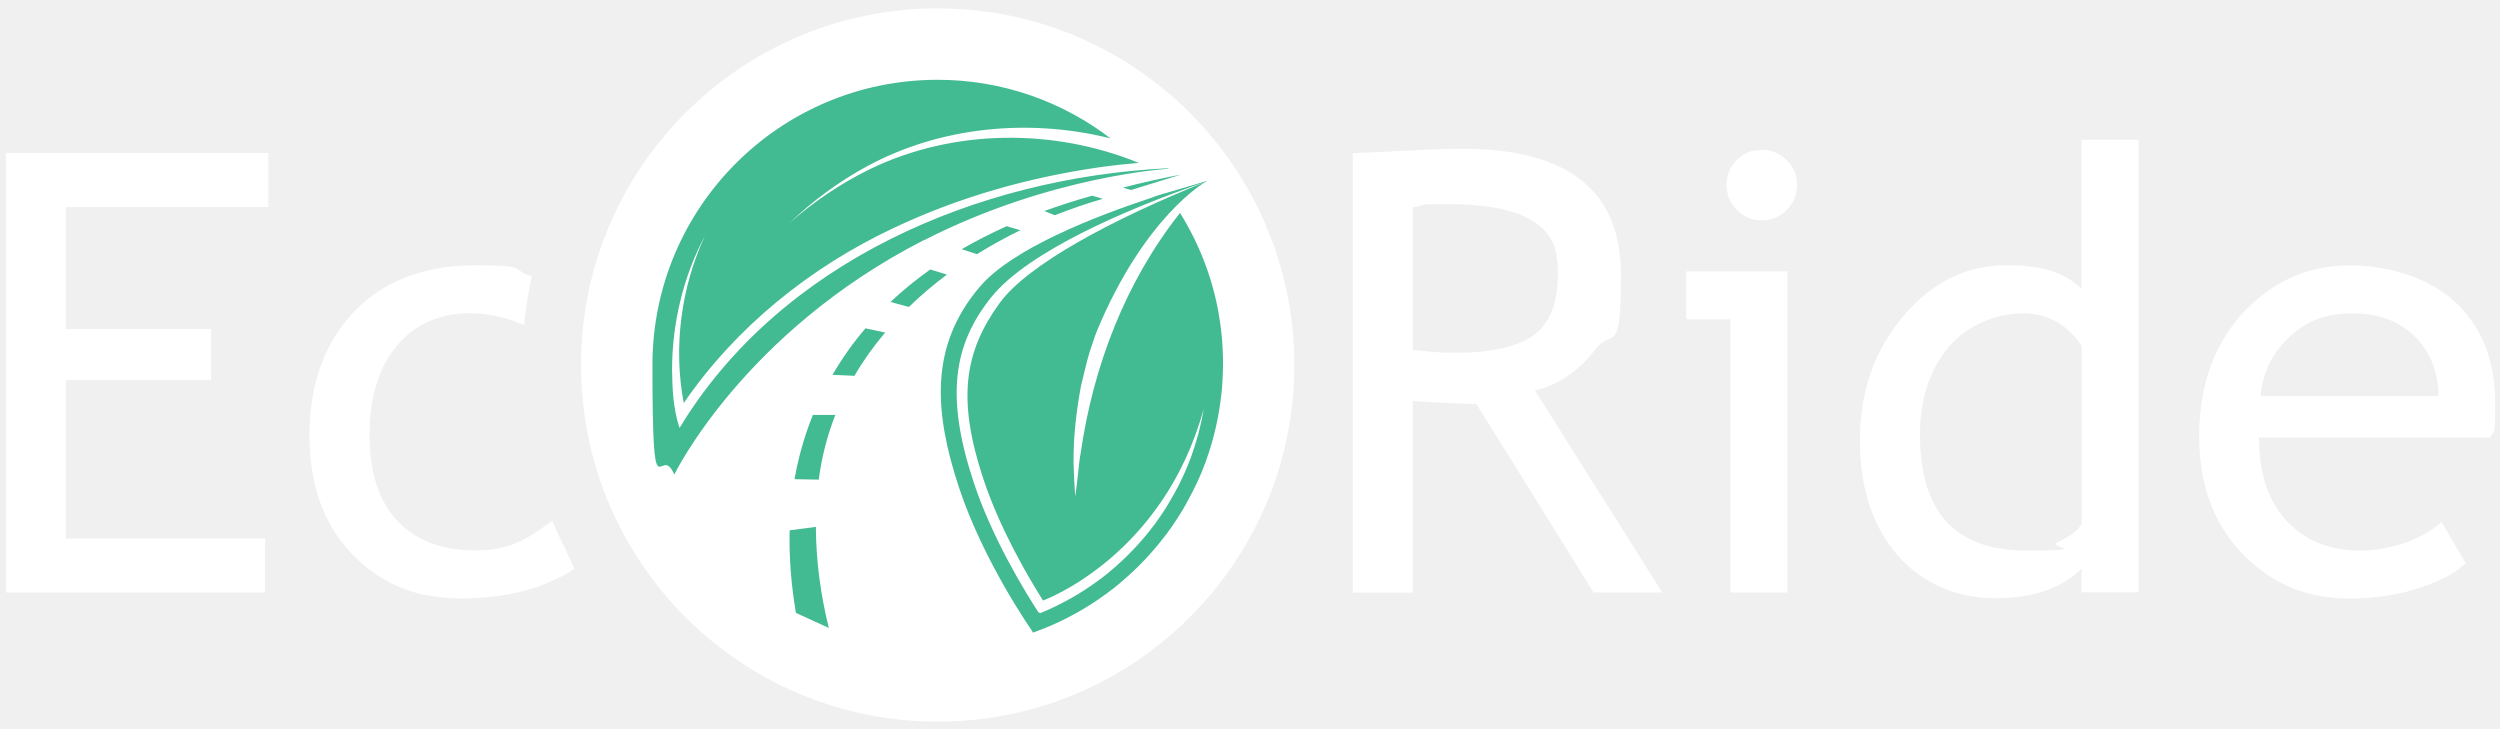
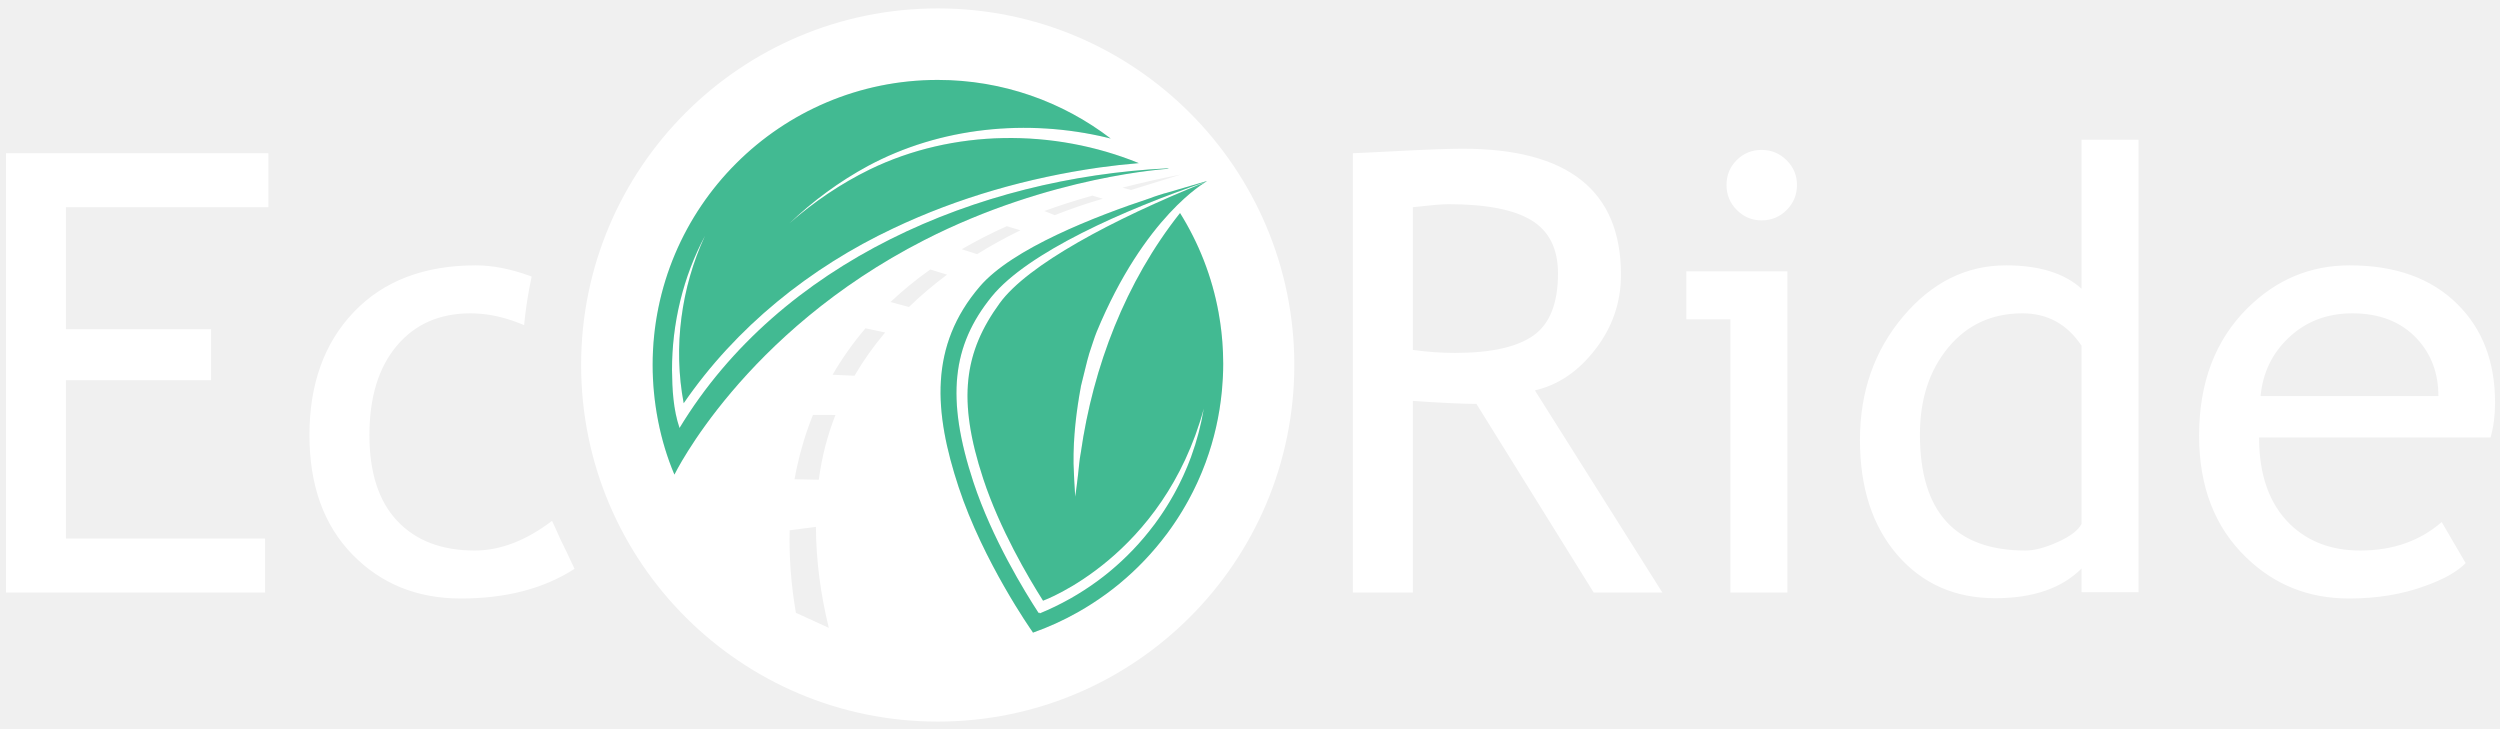
- <svg xmlns="http://www.w3.org/2000/svg" id="svg2" version="1.1" viewBox="0 0 2268.4 661.3">
-   <defs>
-     <style>
-       .cls-1 {
-         clip-path: url(#clippath);
-       }
- 
-       .cls-2 {
-         fill: none;
-       }
- 
-       .cls-2, .cls-3, .cls-4 {
-         stroke-width: 0px;
-       }
- 
-       .cls-3 {
-         fill: #42ba92;
-       }
- 
-       .cls-4 {
-         fill: #fff;
-       }
-     </style>
-     <clipPath id="clippath">
-       <rect class="cls-2" y="0" width="2268.4" height="661.3" />
+ <svg xmlns="http://www.w3.org/2000/svg" viewBox="0 0 2268.4 661.333" height="661.333" width="2268.4" xml:space="preserve" id="svg2" version="1.1">
+   <defs id="defs6">
+     <clipPath id="clipPath18" clipPathUnits="userSpaceOnUse">
+       <path id="path16" d="M 0,0 H 1701.3 V 496 H 0 Z" />
+     </clipPath>
+     <clipPath id="clipPath30" clipPathUnits="userSpaceOnUse">
+       <path id="path28" d="M 0,496 H 1701.3 V 0 H 0 Z" />
    </clipPath>
  </defs>
-   <g id="Calque_2" data-name="Calque 2">
-     <circle class="cls-3" cx="860.4" cy="315.3" r="293.4" />
-   </g>
-   <g id="g10">
+   <g transform="matrix(1.333333,0,0,-1.333333,0,661.3333)" id="g10">
    <g id="g12">
-       <g class="cls-1">
-         <g id="g14">
-           <g id="g20">
-             <path id="path22" class="cls-4" d="M514.3,501.1l7,15c-27.8,18-62.1,26.9-103.1,26.9s-72.6-13.3-98.5-40c-25.9-26.7-38.9-62.8-38.9-108.3s13.5-83.7,40.4-111.8c26.9-28.1,63.8-42.2,110.6-42.2s31.4,3.2,49,9.5c.6.2,1.1.4,1.7.6-3.1,14.4-5.5,29.1-6.9,44.1-2.9-1.2-6-2.4-9.3-3.6-13.3-4.7-26.4-7.1-39.3-7.1-28.1,0-50.4,9.8-66.9,29.5-16.5,19.7-24.8,46.7-24.8,80.9s8.4,60.1,25.3,78c16.9,17.9,40.3,26.8,70.2,26.8s46.6-9,70.2-26.9l2.5,5.3c3.3,7.9,7,15.6,10.9,23.2M1174.4,331.2c0,178.7-144.9,323.6-323.6,323.6s-323.6-144.9-323.6-323.6S672.1,7.6,850.8,7.6s323.6,144.9,323.6,323.6M838.6,217.9c114.8-58.7,222.1-64.8,222.1-64.8l-1.7-.4c-171.5,8.5-350.9,84.5-442.4,235.6-5.7-16.9-6.6-35.1-6.8-52.5,0-42.3,10.1-84.8,29.9-122-21.8,47-28.9,101.2-19.3,151.9,47.4-69,114.7-123.2,190.2-158.7,59-28,122.3-45.9,186.8-55.2,12-1.7,23.9-3,35.9-4-77.4-31.6-168.5-31-244.2,5.8-26.3,12.9-50.8,29.4-72.9,48.9,21.3-20.3,45.2-38,71.2-52,65.8-35.4,144.7-43,217.1-25.7,1.1.3,2.1.5,3.2.8-43.5-33.3-97.9-53.2-157-53.2-142.9,0-258.7,115.8-258.7,258.7s6.7,68.6,19.8,99.5c0,0,62.4-128.8,226.6-212.8M1018.6,170.2l7.7,2.2c12.7-4,27.6-8.6,45.3-14-18.7,3.6-36.8,7.7-53,11.9M991.2,177.5c-15.4,4.3-29.9,9-43.6,14l9.5,3.8c14.4-5.7,29-10.7,43.6-14.9l-9.5-2.8ZM913.5,205.2c-14.7,6.6-28.2,13.6-40.9,20.9l13.9,4.5c12.7-7.9,25.8-15.1,39.3-21.7l-12.4-3.7ZM752,569.7c-7.4-30.1-11.6-60.9-11.7-91.6l-23.8,3.1c-.6,24.1,1.3,49.2,5.7,74.9l29.9,13.7ZM758,376.5h-20.4c-6.5,16-11.2,31.9-14.5,47.1-.8,3.7-1.5,7.4-2.2,11.2l22,.4c2.7-20.7,7.8-40.3,15.1-58.8M803.1,301.7l-17.8-3.8c-11.8,13.8-21.6,27.9-29.9,42.2l19.9.9c8.1-13.9,17.4-26.9,27.8-39.2M859.3,249.2l-15.2-4.7c-13.3,9.5-25.3,19.3-36.1,29.5l16.7,4.5c10.8-10.5,22.4-20.3,34.6-29.4M1092.3,370.7c-2.5,14.9-6.3,29.4-11.4,43.4l-.2.7c-.3.8-2.1,5.3-2.1,5.3-.4,1-.8,2-1.2,3.1-.4,1.1-.9,2.1-1.4,3.2l-.8,1.9c-.5,1.1-1,2.2-1.5,3.3-.6,1.2-1.1,2.4-1.7,3.6l-.5,1.1c-.6,1.2-1.1,2.3-1.7,3.5-.6,1.2-1.2,2.4-1.9,3.6l-.3.5c-.7,1.3-1.4,2.6-2.1,3.9-.7,1.3-1.5,2.7-2.3,4-.7,1.3-1.5,2.6-2.2,3.8-.8,1.3-1.6,2.7-2.4,4-.8,1.2-1.6,2.5-2.3,3.7-.8,1.3-1.7,2.6-2.6,3.9-.8,1.2-1.6,2.4-2.5,3.6-.9,1.3-1.8,2.5-2.7,3.8l-.9,1.3-.5.6c-11.6,15.5-25.1,29.6-39.9,41.9l-.9.8c-3.1,2.6-6.4,5.1-9.9,7.7l-1.7,1.2c-7.3,5.3-14.9,10.2-22.7,14.6l-1.1.6c-8.9,5-18,9.4-27.2,13.1l-.4-.6-.8.2c-12.2-18.7-42.2-67.4-59.1-118.6-25.2-76.5-19.2-124.3,16.6-168.4,32.7-40.2,120.8-79.1,194.5-104.2l.7-.6-36.7,10.8s0,0,0,0c-.2-.2-13.8,4.2-13.6,4.4-50.9,16.8-126.2,46.1-155.6,80.5-46.3,54-41.6,114.1-19.3,182,22.4,67.9,66.3,130.3,66.3,130.3,0,0,0,0,0,0l1,1.8c14-4.9,27.5-11.1,40.3-18.3.4-.2.8-.5,1.2-.7,8.3-4.7,16.3-9.9,24-15.5.6-.4,1.2-.9,1.8-1.3,3.7-2.7,7.3-5.5,10.8-8.4.2-.1.3-.2.5-.4,0,0,0-.1.1-.2,15.8-13.1,29.9-28,42.2-44.4.1-.1.2-.2.3-.3.4-.6.8-1.1,1.2-1.7,1-1.3,1.9-2.7,2.9-4,.9-1.2,1.7-2.5,2.6-3.8.9-1.4,1.8-2.7,2.7-4.1.8-1.3,1.7-2.6,2.5-3.9.9-1.4,1.7-2.8,2.6-4.2.8-1.3,1.6-2.7,2.3-4,.8-1.4,1.6-2.8,2.4-4.3.8-1.4,1.5-2.8,2.2-4.2.8-1.4,1.5-2.9,2.3-4.3.7-1.4,1.4-2.9,2.1-4.3.7-1.5,1.4-2.9,2.1-4.4.7-1.5,1.3-3,2-4.4.6-1.5,1.3-2.9,1.9-4.4.6-1.5,1.2-3.1,1.8-4.6.6-1.5,1.2-2.9,1.7-4.4,0-.1.1-.3.2-.4,0,0,0-.1,0-.2,7.4-20.2,12.3-41.7,14.5-63.9,0-.3,0-.7.1-1,.3-3.4.6-6.8.7-10.2,0-.7,0-1.4.1-2.1.2-3.9.3-7.8.3-11.8s0-6.8-.2-10.1c0-1.4-.2-2.8-.2-4.2-.1-1.9-.2-3.8-.3-5.6-.1-1.9-.3-3.7-.5-5.6-.1-1.3-.3-2.6-.4-3.9-.3-2.2-.5-4.5-.9-6.7-.1-.8-.2-1.5-.3-2.3-.4-2.6-.8-5.3-1.3-7.9,0,0,0-.2,0-.2-5.9-32.6-18-63.1-34.9-90.2-49.4,62.4-78.8,139.2-90.1,217.7-1.2,5.6-1.8,14.1-2.5,19.8-.7,6.6-1.6,13.3-2.5,19.9-.7-9.6-1.2-20.5-1.5-30.2-.3-23.6,2.5-47.2,6.8-70.5,1.8-6.9,5.4-23,7.5-29.6,1.7-4.8,4.7-14.6,6.6-19.3,43.6-105.2,99.1-136.1,99.1-136.1-85,34.1-161.8,75.3-187,110-32.2,44.3-38.8,87.3-14.9,159.5,15,45.4,40.7,89.1,54.2,110.5,0,0,109-39.3,145.9-174.3M5.4,537.6h235.1v-49H59.8v-143.7h131.7v-46.3H59.8v-110.7h183.7v-49H5.4v398.6ZM1392.7,354.2l115.6,183.4h-62.3l-106.4-171.1c-12.2,0-31.4-.9-57.7-2.7v173.9h-54.4V139c2,0,16.1-.7,42.3-2,26.2-1.4,45.3-2,57.3-2,95.8,0,143.7,38.1,143.7,114.3s-7.7,47.6-23.1,67.6c-15.4,20-33.7,32.5-55,37.4M1391.3,304.4c14.9-10.5,22.3-29.3,22.3-56.3s-8-38.4-23.9-48.2c-16-9.8-41.2-14.7-75.6-14.7s-16.1.9-32.1,2.7v129.5c13.1,1.8,25.8,2.7,38.1,2.7,32.7,0,56.4-5.3,71.3-15.8M1530.1,289.7h40v247.9h51.7V246.2h-91.7v43.5ZM1598.4,136c-8.9,0-16.4,3.1-22.6,9.2-6.2,6.2-9.2,13.7-9.2,22.6s3.1,16.5,9.4,22.7c6.3,6.3,13.7,9.4,22.5,9.4s16.5-3.1,22.7-9.4c6.3-6.3,9.4-13.8,9.4-22.7s-3.1-16.2-9.4-22.4c-6.3-6.3-13.8-9.4-22.7-9.4M1888.7,126.8h51.7v410.6h-51.7v-21.5c-18,18-44.1,26.9-78.4,26.9s-66-13.1-88.7-39.2c-22.7-26.1-34-60.9-34-104.5s13.1-81,39.2-112,57.2-46.4,93.3-46.4,53,7.1,68.6,21.2V126.8ZM1888.7,313.7c-13.1-19.6-30.9-29.4-53.6-29.4s-50.2,10.3-67.3,31c-17.1,20.7-25.7,47-25.7,78.9,0,70.2,31.9,105.3,95.8,105.3s18-2.6,29.4-7.8c11.4-5.2,18.6-10.7,21.5-16.5v-161.6ZM2259.8,397h-210.1c0,34.1,9.3,60.3,28,78.6,16.5,16,37.7,23.9,63.7,23.9s54.2-8.6,74-25.8l21.8,37.3c-8,8-20.2,14.9-36.7,20.7-20.7,7.6-43.7,11.4-69.1,11.4-36.6,0-67.7-12.4-93.3-37.3-28.5-27.4-42.7-64.2-42.7-110.5s14.6-86.6,43.8-115.6c26.1-25.9,57-38.9,92.8-38.9s74.1,11.7,97.7,35.1c22.9,22.5,34.3,52.3,34.3,89.5s-1.4,21.9-4.1,31.6M2212.5,359.4c0-20.9-6.5-38.3-19.6-52.2-14.3-15.2-33.8-22.9-58.5-22.9s-42.4,7.4-58,22.3c-14.9,14.1-23.3,31.7-25.3,52.8h161.4Z" />
-           </g>
+       <g clip-path="url(#clipPath18)" id="g14">
+         <g transform="translate(385.6913,120.1832)" id="g20">
+           <path id="path22" style="fill:#ffffff;fill-opacity:1;fill-rule:nonzero;stroke:none" d="m 0,0 5.285,-11.276 c -20.814,-13.468 -46.593,-20.201 -77.341,-20.201 -29.788,0 -54.415,9.996 -73.865,29.996 -19.458,19.997 -29.187,47.066 -29.187,81.216 0,34.825 10.103,62.781 30.308,83.869 20.199,21.087 47.853,31.632 82.949,31.632 11.291,0 23.535,-2.383 36.732,-7.144 0.443,-0.16 0.807,-0.324 1.244,-0.484 -2.344,-10.805 -4.089,-21.828 -5.157,-33.055 -2.143,0.922 -4.473,1.831 -7.004,2.727 -10,3.535 -19.831,5.305 -29.488,5.305 -21.085,0 -37.823,-7.382 -50.199,-22.141 -12.382,-14.761 -18.57,-34.997 -18.57,-60.709 0,-25.579 6.326,-45.067 18.98,-58.463 12.648,-13.401 30.2,-20.101 52.649,-20.101 17.412,0 34.957,6.733 52.648,20.201 L -8.14,17.368 C -5.641,11.46 -2.88,5.695 0,0 M 495.108,127.427 C 495.108,-6.595 386.463,-115.24 252.441,-115.24 118.42,-115.24 9.775,-6.595 9.775,127.427 c 0,134.021 108.645,242.666 242.666,242.666 134.022,0 242.667,-108.645 242.667,-242.666 m -251.87,84.972 c 86.101,44.036 166.575,48.584 166.575,48.584 l -1.24,0.266 C 279.952,254.893 145.416,197.841 76.74,84.556 c -4.287,12.664 -4.975,26.36 -5.117,39.34 -0.07,31.699 7.542,63.611 22.459,91.464 -16.313,-35.256 -21.711,-75.871 -14.505,-113.955 35.531,51.78 86.029,92.384 142.661,119.03 44.224,20.985 91.744,34.438 140.11,41.376 8.963,1.25 17.939,2.248 26.955,2.994 -58.032,23.664 -126.406,23.248 -183.123,-4.32 -19.696,-9.642 -38.069,-22.084 -54.644,-36.642 15.971,15.213 33.904,28.468 53.433,39.028 49.332,26.53 108.519,32.281 162.812,19.261 0.808,-0.192 1.602,-0.409 2.406,-0.608 -32.655,24.999 -73.444,39.9 -117.746,39.9 -107.142,0 -193.998,-86.855 -193.998,-193.997 0,-25.148 4.989,-51.456 14.821,-74.591 0,0 46.801,96.567 169.975,159.563 m 134.986,35.734 5.796,-1.614 c 9.507,2.98 20.725,6.464 33.963,10.536 -14.056,-2.664 -27.58,-5.796 -39.759,-8.922 m -20.515,-5.44 c -11.533,-3.216 -22.405,-6.729 -32.711,-10.485 l 7.101,-2.816 c 10.776,4.283 21.719,8.016 32.702,11.191 z m -58.266,-20.796 c -10.992,-4.93 -21.182,-10.178 -30.642,-15.688 l 10.459,-3.352 c 9.507,5.916 19.367,11.331 29.468,16.238 z M 178.322,-51.457 c -5.514,22.562 -8.676,45.674 -8.758,68.72 L 151.69,14.951 c -0.466,-18.107 0.941,-36.868 4.24,-56.168 z m 4.518,144.873 -15.295,0.048 c -4.856,-12.063 -8.377,-23.96 -10.888,-35.404 -0.579,-2.781 -1.16,-5.561 -1.637,-8.383 l 16.505,-0.333 c 2.016,15.531 5.88,30.227 11.315,44.072 m 33.813,56.14 -13.357,2.853 c -8.82,-10.35 -16.222,-20.957 -22.406,-31.625 l 14.919,-0.664 c 6.072,10.393 13.071,20.208 20.844,29.436 m 42.135,39.353 -11.395,3.522 c -9.999,-7.094 -18.991,-14.502 -27.077,-22.136 l 12.526,-3.408 c 8.106,7.856 16.795,15.2 25.946,22.022 M 433.523,97.772 c -1.862,-11.152 -4.697,-22.039 -8.54,-32.531 l -0.185,-0.533 c -0.228,-0.613 -1.551,-3.984 -1.551,-3.984 -0.296,-0.765 -0.593,-1.531 -0.908,-2.288 -0.328,-0.796 -0.672,-1.584 -1.017,-2.375 l -0.608,-1.394 c -0.363,-0.839 -0.726,-1.676 -1.104,-2.508 -0.415,-0.91 -0.843,-1.794 -1.267,-2.676 l -0.408,-0.844 c -0.417,-0.878 -0.839,-1.754 -1.273,-2.62 -0.463,-0.919 -0.932,-1.808 -1.402,-2.698 l -0.2,-0.384 c -0.525,-0.992 -1.042,-1.977 -1.577,-2.954 -0.556,-1.008 -1.136,-2.014 -1.716,-3.016 -0.556,-0.972 -1.108,-1.92 -1.671,-2.859 -0.604,-1.009 -1.218,-2 -1.836,-2.988 -0.58,-0.932 -1.164,-1.848 -1.754,-2.756 -0.635,-0.973 -1.287,-1.949 -1.947,-2.921 -0.613,-0.902 -1.228,-1.792 -1.853,-2.679 -0.674,-0.955 -1.36,-1.912 -2.058,-2.86 l -0.7,-0.979 -0.373,-0.458 C 390.852,6.827 380.776,-3.756 369.628,-12.989 l -0.694,-0.582 c -2.334,-1.914 -4.833,-3.856 -7.435,-5.774 l -1.284,-0.93 c -5.475,-3.969 -11.212,-7.661 -17.059,-10.985 l -0.836,-0.468 c -6.644,-3.725 -13.468,-7.025 -20.385,-9.861 l -0.27,0.468 -0.604,-0.152 c -9.14,14 -31.669,50.566 -44.328,88.969 -18.894,57.339 -14.429,93.207 12.44,126.28 24.49,30.144 90.618,59.3 145.879,78.148 l 0.5,0.472 -27.496,-8.063 c -10e-4,0 -0.004,0 -0.005,-10e-4 -0.119,0.159 -10.319,-3.139 -10.199,-3.291 C 359.675,228.637 303.205,206.64 281.123,180.876 246.42,140.389 249.889,95.275 266.663,44.377 c 16.773,-50.898 49.741,-97.748 49.741,-97.748 0,0 0.04,0.01 0.067,0.018 l 0.782,-1.362 c 10.526,3.711 20.616,8.334 30.222,13.722 0.305,0.17 0.612,0.341 0.916,0.514 6.235,3.542 12.252,7.419 18.031,11.607 0.458,0.331 0.918,0.659 1.374,0.993 2.764,2.04 5.476,4.144 8.126,6.324 0.117,0.098 0.241,0.183 0.358,0.28 0.036,0.04 0.073,0.079 0.111,0.118 11.823,9.793 22.453,20.966 31.668,33.265 0.077,0.088 0.157,0.173 0.233,0.261 0.309,0.414 0.599,0.842 0.904,1.258 0.736,1.001 1.46,2.01 2.177,3.026 0.659,0.936 1.31,1.878 1.954,2.826 0.696,1.026 1.385,2.058 2.062,3.098 0.63,0.966 1.247,1.939 1.859,2.916 0.656,1.048 1.307,2.099 1.944,3.16 0.599,0.998 1.18,2.004 1.76,3.012 0.615,1.067 1.227,2.134 1.821,3.212 0.567,1.031 1.115,2.074 1.664,3.115 0.571,1.081 1.142,2.16 1.692,3.253 0.534,1.063 1.046,2.138 1.562,3.212 0.525,1.096 1.057,2.188 1.564,3.296 0.504,1.102 0.98,2.219 1.464,3.331 0.477,1.101 0.965,2.196 1.423,3.307 0.473,1.145 0.913,2.306 1.364,3.462 0.43,1.102 0.873,2.198 1.284,3.308 0.038,0.107 0.084,0.211 0.122,0.318 0.008,0.04 0.019,0.078 0.029,0.117 5.558,15.18 9.253,31.251 10.855,47.937 0.025,0.262 0.053,0.522 0.077,0.784 0.234,2.527 0.415,5.067 0.55,7.62 0.028,0.515 0.068,1.026 0.092,1.542 0.13,2.922 0.213,5.86 0.213,8.816 0,2.549 -0.059,5.084 -0.157,7.609 -0.042,1.059 -0.115,2.107 -0.174,3.16 -0.077,1.409 -0.153,2.819 -0.261,4.22 -0.108,1.407 -0.247,2.804 -0.384,4.203 -0.096,0.97 -0.191,1.941 -0.301,2.908 -0.191,1.676 -0.407,3.342 -0.639,5.004 -0.083,0.58 -0.167,1.16 -0.253,1.738 -0.295,1.974 -0.615,3.938 -0.968,5.891 -0.011,0.059 -0.023,0.117 -0.034,0.176 -4.446,24.465 -13.512,47.3 -26.21,67.641 -37.039,-46.765 -59.12,-104.365 -67.56,-163.269 -0.878,-4.163 -1.339,-10.6 -1.856,-14.843 -0.562,-4.969 -1.206,-9.952 -1.909,-14.96 -0.547,7.191 -0.897,15.367 -1.157,22.646 -0.21,17.717 1.85,35.434 5.103,52.872 1.38,5.178 4.072,17.236 5.649,22.185 1.239,3.592 3.514,10.94 4.967,14.452 32.673,78.931 74.321,102.059 74.321,102.059 -63.784,-25.562 -121.36,-56.506 -140.246,-82.468 -24.18,-33.239 -29.064,-65.439 -11.211,-119.611 11.232,-34.079 30.489,-66.813 40.675,-82.873 0,0 81.733,29.488 109.399,130.737 M -381.615,-27.397 h 176.309 v 36.73 h -135.502 v 107.746 h 98.77 v 34.692 h -98.77 v 83.052 h 137.746 v 36.732 H -381.616 Z M 658.839,110.139 745.57,-27.397 H 698.839 L 619.05,100.956 c -9.113,0 -23.535,0.681 -43.264,2.041 V -27.397 h -40.808 v 298.952 c 1.496,0 12.069,0.509 31.73,1.528 19.658,1.022 33.977,1.532 42.957,1.532 71.828,0 107.745,-28.567 107.745,-85.706 0,-18.773 -5.784,-35.678 -17.347,-50.709 -11.568,-15.033 -25.301,-24.388 -41.224,-28.061 m -1.02,37.346 c 11.159,7.887 16.738,21.967 16.738,42.242 0,16.73 -5.99,28.772 -17.962,36.118 -11.972,7.347 -30.881,11.02 -56.725,11.02 -4.084,0 -12.111,-0.685 -24.084,-2.042 v -97.132 c 9.796,-1.363 19.319,-2.042 28.571,-2.042 24.488,0 42.31,3.944 53.462,11.836 m 104.072,11.02 h 30 V -27.397 h 38.77 v 218.55 h -68.77 z m 51.224,115.292 c -6.67,0 -12.316,-2.312 -16.941,-6.936 -4.627,-4.625 -6.936,-10.274 -6.936,-16.938 0,-6.668 2.345,-12.347 7.039,-17.039 4.697,-4.692 10.306,-7.039 16.838,-7.039 6.659,0 12.347,2.347 17.039,7.039 4.693,4.692 7.039,10.371 7.039,17.039 0,6.532 -2.346,12.141 -7.039,16.836 -4.692,4.693 -10.38,7.038 -17.039,7.038 m 217.734,6.94 h 38.77 V -27.192 h -38.77 v 16.119 c -13.468,-13.468 -33.058,-20.203 -58.77,-20.203 -27.346,0 -49.524,9.795 -66.526,29.385 -17.008,19.59 -25.507,45.712 -25.507,78.36 0,32.787 9.795,60.778 29.385,83.972 19.59,23.194 42.919,34.795 69.994,34.795 22.582,0 39.724,-5.308 51.424,-15.917 z m 0,-140.19 c -9.795,14.692 -23.196,22.038 -40.206,22.038 -20.814,0 -37.648,-7.753 -50.5,-23.262 -12.86,-15.511 -19.289,-35.236 -19.289,-59.18 0,-52.648 23.945,-78.972 71.835,-78.972 6.121,0 13.468,1.938 22.038,5.816 8.571,3.878 13.944,7.989 16.122,12.346 z m 278.342,-62.443 h -157.54 c 0,-25.58 7.01,-45.236 21.02,-58.976 12.376,-11.972 28.294,-17.957 47.751,-17.957 22.171,0 40.675,6.458 55.507,19.386 l 16.32,-27.957 c -5.983,-5.987 -15.168,-11.156 -27.544,-15.507 -15.514,-5.714 -32.788,-8.57 -51.835,-8.57 -27.479,0 -50.808,9.314 -69.995,27.954 -21.356,20.54 -32.038,48.158 -32.038,82.851 0,36.049 10.953,64.957 32.86,86.725 19.589,19.455 42.78,29.183 69.584,29.183 31.152,0 55.573,-8.776 73.257,-26.324 17.141,-16.873 25.711,-39.252 25.711,-67.139 0,-8.57 -1.019,-16.462 -3.058,-23.669 m -35.506,28.16 c 0,15.643 -4.898,28.704 -14.692,39.18 -10.755,11.427 -25.375,17.141 -43.879,17.141 -17.275,0 -31.768,-5.578 -43.463,-16.734 -11.157,-10.61 -17.485,-23.808 -18.98,-39.587 z" />
+         </g>
+       </g>
+     </g>
+     <g id="g24">
+       <g clip-path="url(#clipPath30)" id="g26">
+         <g transform="translate(628.9298,332.5818)" id="g32">
+           <path id="path34" style="fill:#42ba92;fill-opacity:1;fill-rule:nonzero;stroke:none" d="m 0,0 c 86.1,44.036 166.575,48.584 166.575,48.584 l -1.24,0.267 C 36.713,42.495 -97.823,-14.557 -166.499,-127.843 c -4.286,12.664 -4.974,26.36 -5.117,39.34 -0.069,31.699 7.543,63.611 22.46,91.464 -16.313,-35.256 -21.712,-75.87 -14.505,-113.954 35.53,51.78 86.029,92.384 142.661,119.029 44.224,20.985 91.744,34.439 140.109,41.376 8.963,1.251 17.939,2.248 26.955,2.995 C 88.032,76.071 19.659,75.655 -37.059,48.087 -56.755,38.444 -75.128,26.003 -91.703,11.444 c 15.971,15.213 33.904,28.468 53.434,39.028 49.332,26.531 108.518,32.281 162.812,19.261 0.808,-0.192 1.601,-0.409 2.405,-0.608 -32.655,24.999 -73.444,39.9 -117.745,39.9 -107.143,0 -193.999,-86.854 -193.999,-193.997 0,-25.148 4.989,-51.456 14.821,-74.591 0,0 46.802,96.567 169.975,159.563" />
+         </g>
+         <g transform="translate(819.2145,217.9552)" id="g36">
+           <path id="path38" style="fill:#42ba92;fill-opacity:1;fill-rule:nonzero;stroke:none" d="m 0,0 c -1.863,-11.152 -4.697,-22.039 -8.54,-32.531 l -0.185,-0.533 c -0.228,-0.613 -1.551,-3.984 -1.551,-3.984 -0.296,-0.765 -0.593,-1.531 -0.908,-2.288 -0.328,-0.796 -0.672,-1.584 -1.017,-2.375 l -0.608,-1.394 c -0.363,-0.839 -0.726,-1.676 -1.104,-2.508 -0.415,-0.91 -0.843,-1.794 -1.267,-2.676 l -0.408,-0.844 c -0.417,-0.878 -0.839,-1.754 -1.274,-2.62 -0.462,-0.919 -0.931,-1.808 -1.401,-2.698 l -0.2,-0.384 c -0.525,-0.992 -1.043,-1.977 -1.577,-2.954 -0.556,-1.008 -1.136,-2.014 -1.716,-3.016 -0.556,-0.972 -1.108,-1.92 -1.671,-2.859 -0.604,-1.009 -1.219,-2 -1.836,-2.988 -0.58,-0.932 -1.164,-1.848 -1.755,-2.756 -0.634,-0.973 -1.286,-1.949 -1.946,-2.921 -0.614,-0.902 -1.228,-1.792 -1.854,-2.679 -0.673,-0.955 -1.36,-1.912 -2.057,-2.86 l -0.7,-0.979 -0.373,-0.458 c -8.723,-11.64 -18.799,-22.223 -29.947,-31.456 l -0.695,-0.582 c -2.333,-1.914 -4.832,-3.856 -7.434,-5.774 l -1.284,-0.93 c -5.475,-3.969 -11.212,-7.661 -17.059,-10.985 l -0.836,-0.468 c -6.644,-3.725 -13.468,-7.025 -20.385,-9.861 l -0.27,0.468 -0.604,-0.152 c -9.14,14 -31.669,50.566 -44.328,88.969 -18.894,57.339 -14.429,93.207 12.44,126.28 24.49,30.144 90.618,59.3 145.879,78.148 l 0.5,0.472 -27.496,-8.063 c -0.001,0 -0.004,0 -0.005,-0.001 -0.119,0.159 -10.319,-3.139 -10.199,-3.291 -38.177,-12.604 -94.647,-34.601 -116.729,-60.365 -34.703,-40.487 -31.234,-85.601 -14.46,-136.499 16.773,-50.898 49.741,-97.748 49.741,-97.748 0,0 0.04,0.01 0.067,0.018 l 0.782,-1.362 c 10.526,3.711 20.616,8.334 30.222,13.722 0.305,0.17 0.612,0.341 0.916,0.514 6.234,3.542 12.252,7.419 18.03,11.607 0.459,0.331 0.919,0.659 1.375,0.993 2.764,2.04 5.476,4.144 8.125,6.324 0.118,0.098 0.242,0.183 0.359,0.28 0.036,0.04 0.073,0.079 0.111,0.118 11.822,9.793 22.453,20.966 31.668,33.265 0.077,0.088 0.157,0.173 0.233,0.261 0.309,0.414 0.599,0.842 0.904,1.258 0.736,1.001 1.46,2.01 2.177,3.026 0.659,0.936 1.31,1.878 1.954,2.826 0.696,1.026 1.385,2.058 2.062,3.098 0.63,0.966 1.247,1.939 1.859,2.916 0.656,1.048 1.307,2.099 1.944,3.16 0.599,0.998 1.18,2.004 1.76,3.012 0.615,1.067 1.227,2.134 1.821,3.212 0.567,1.031 1.115,2.074 1.664,3.115 0.571,1.081 1.142,2.16 1.692,3.253 0.534,1.063 1.046,2.138 1.562,3.212 0.525,1.096 1.057,2.188 1.564,3.296 0.504,1.102 0.98,2.219 1.464,3.331 0.477,1.101 0.965,2.196 1.422,3.307 0.474,1.145 0.914,2.306 1.364,3.462 0.431,1.102 0.874,2.198 1.284,3.308 0.039,0.107 0.084,0.211 0.123,0.318 0.008,0.04 0.019,0.078 0.029,0.117 5.558,15.18 9.252,31.251 10.855,47.937 0.025,0.262 0.053,0.522 0.077,0.784 0.234,2.527 0.415,5.067 0.55,7.62 0.028,0.515 0.068,1.026 0.092,1.542 0.13,2.922 0.213,5.86 0.213,8.816 0,2.549 -0.059,5.084 -0.157,7.609 -0.042,1.059 -0.115,2.107 -0.174,3.16 -0.077,1.409 -0.153,2.819 -0.261,4.22 -0.108,1.407 -0.247,2.804 -0.384,4.203 -0.096,0.97 -0.191,1.941 -0.302,2.908 -0.19,1.676 -0.406,3.342 -0.638,5.004 -0.083,0.58 -0.167,1.16 -0.254,1.738 -0.294,1.974 -0.614,3.938 -0.968,5.891 -0.01,0.059 -0.022,0.117 -0.033,0.176 -4.447,24.465 -13.512,47.3 -26.211,67.641 -37.038,-46.765 -59.12,-104.365 -67.56,-163.269 -0.877,-4.163 -1.338,-10.6 -1.856,-14.843 -0.561,-4.969 -1.205,-9.952 -1.908,-14.96 -0.548,7.191 -0.897,15.367 -1.157,22.646 -0.211,17.717 1.849,35.434 5.103,52.872 1.38,5.178 4.072,17.236 5.649,22.185 1.239,3.592 3.513,10.94 4.967,14.452 32.673,78.931 74.321,102.059 74.321,102.059 -63.784,-25.562 -121.36,-56.506 -140.247,-82.468 -24.18,-33.239 -29.064,-65.439 -11.21,-119.611 11.232,-34.079 30.489,-66.813 40.674,-82.873 0,0 81.734,29.488 109.4,130.737" />
        </g>
      </g>
    </g>
  </g>
</svg>
